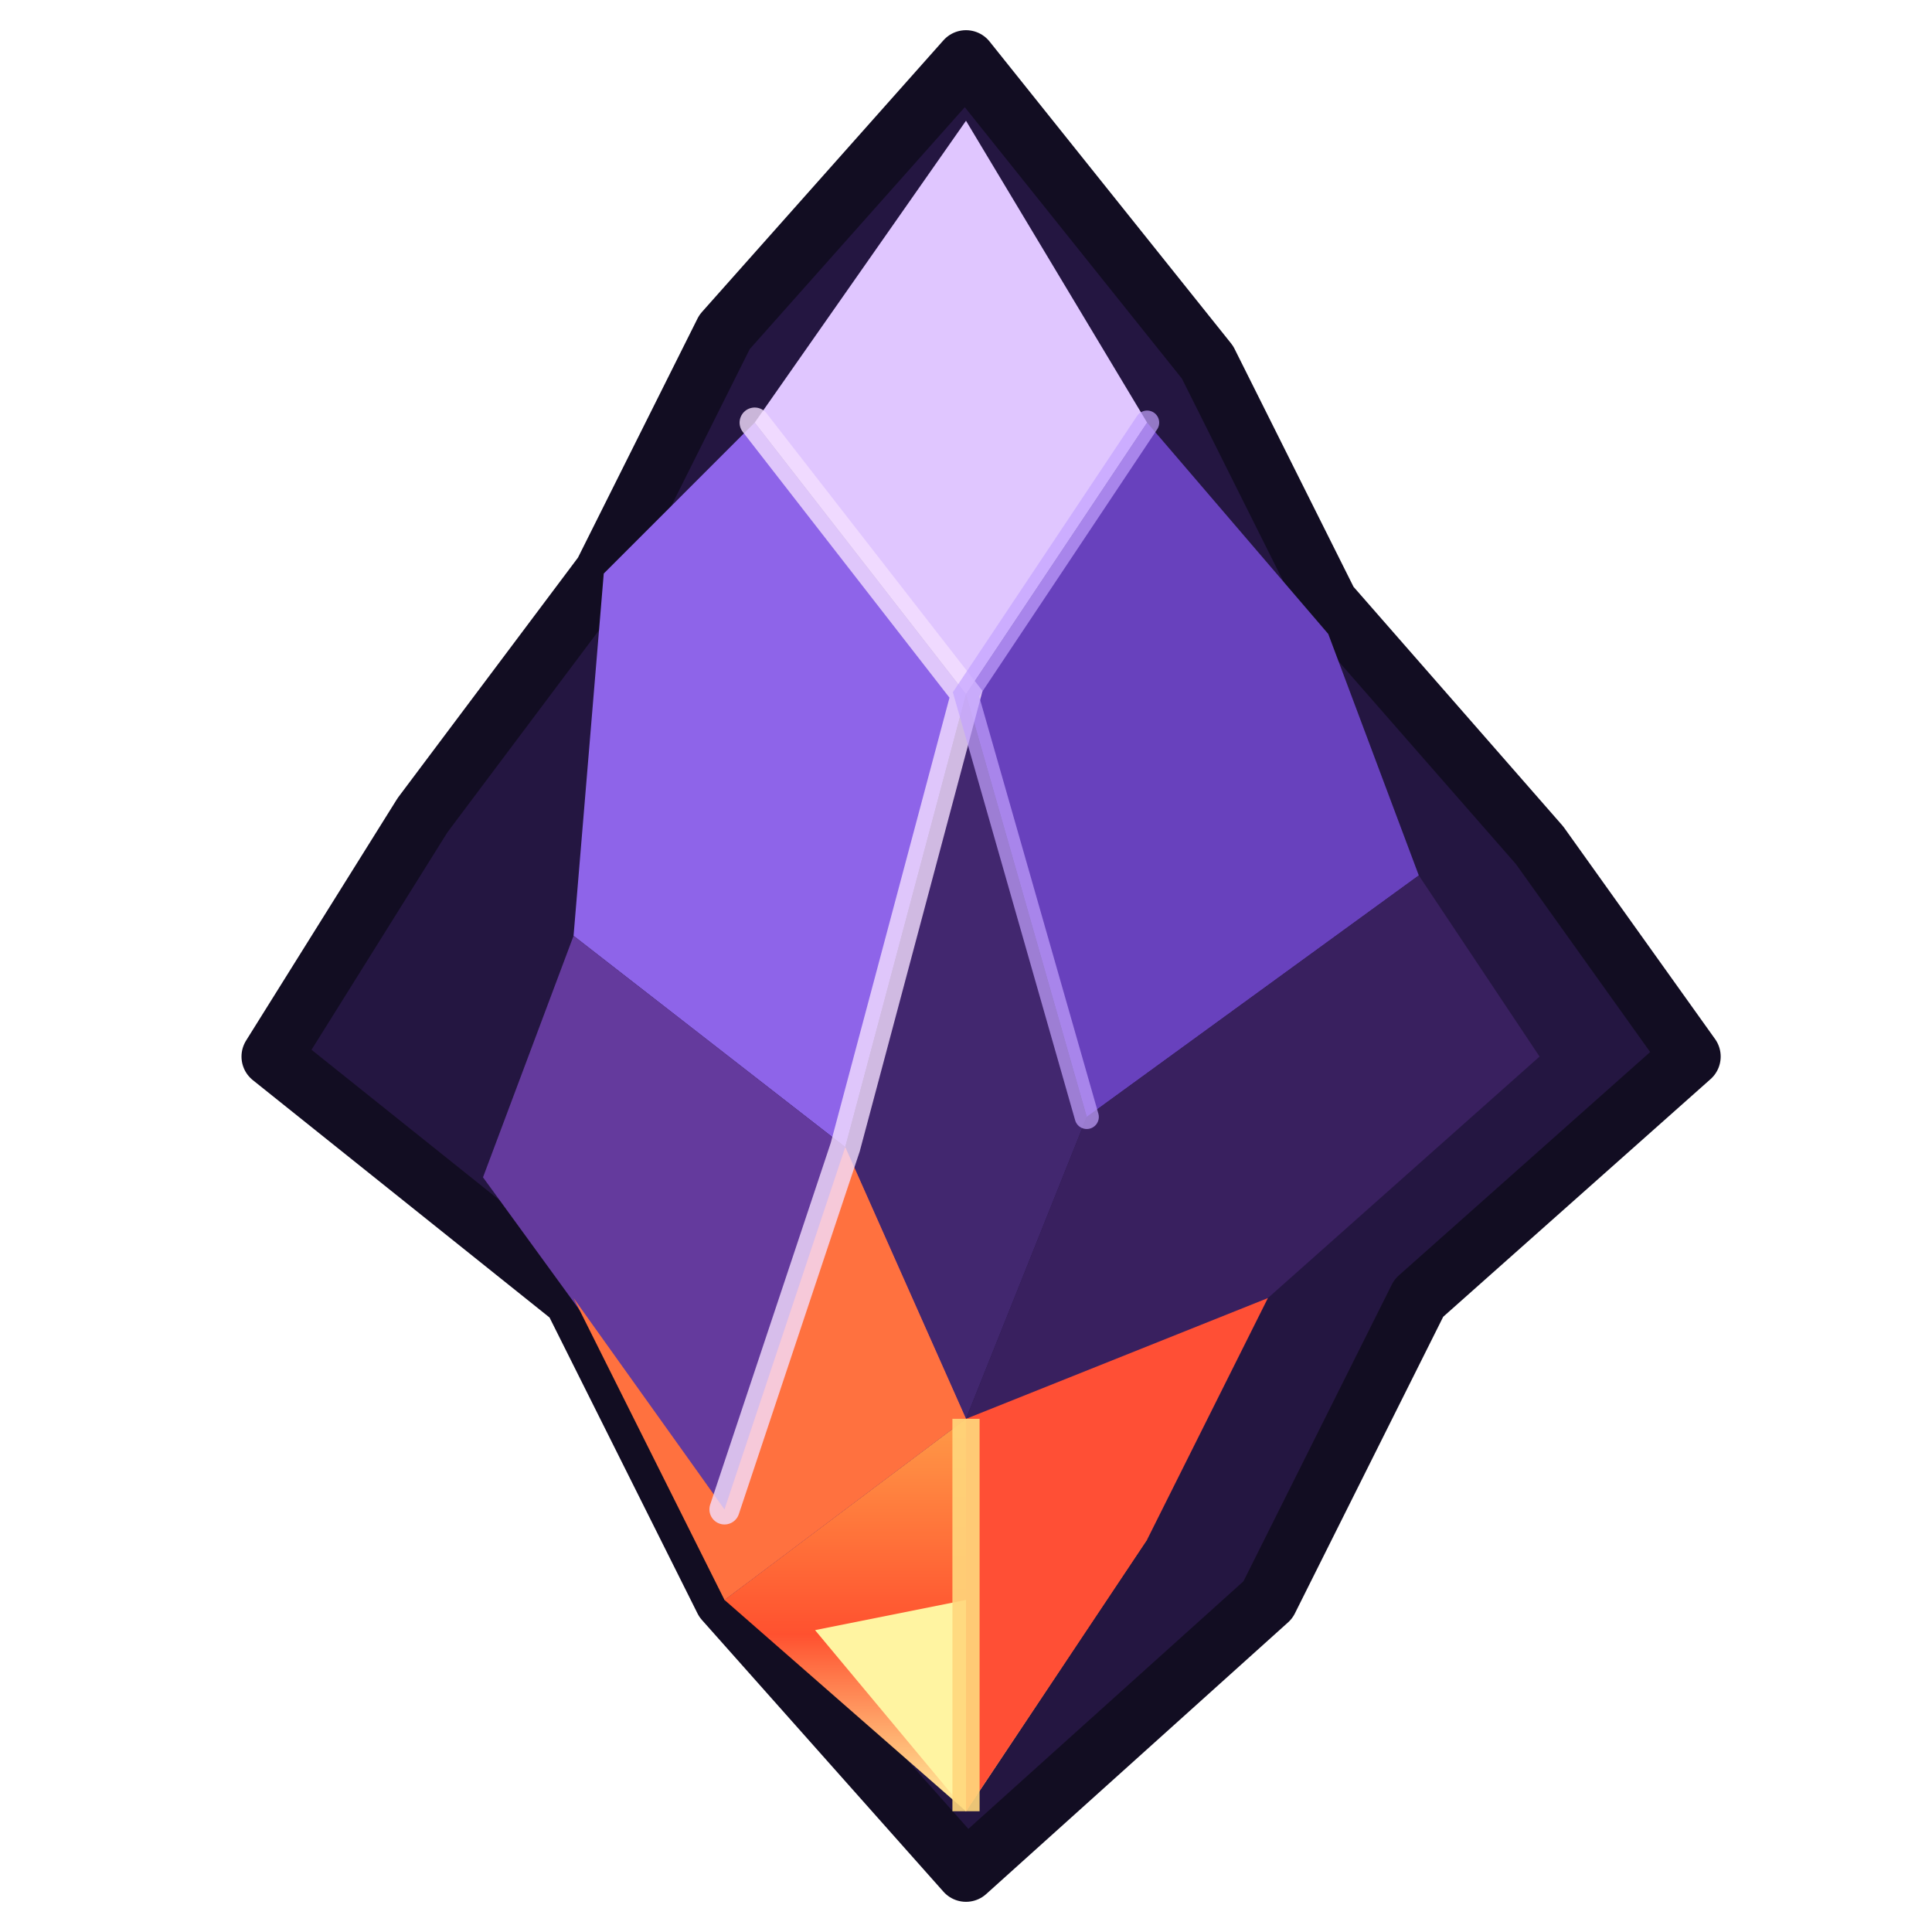
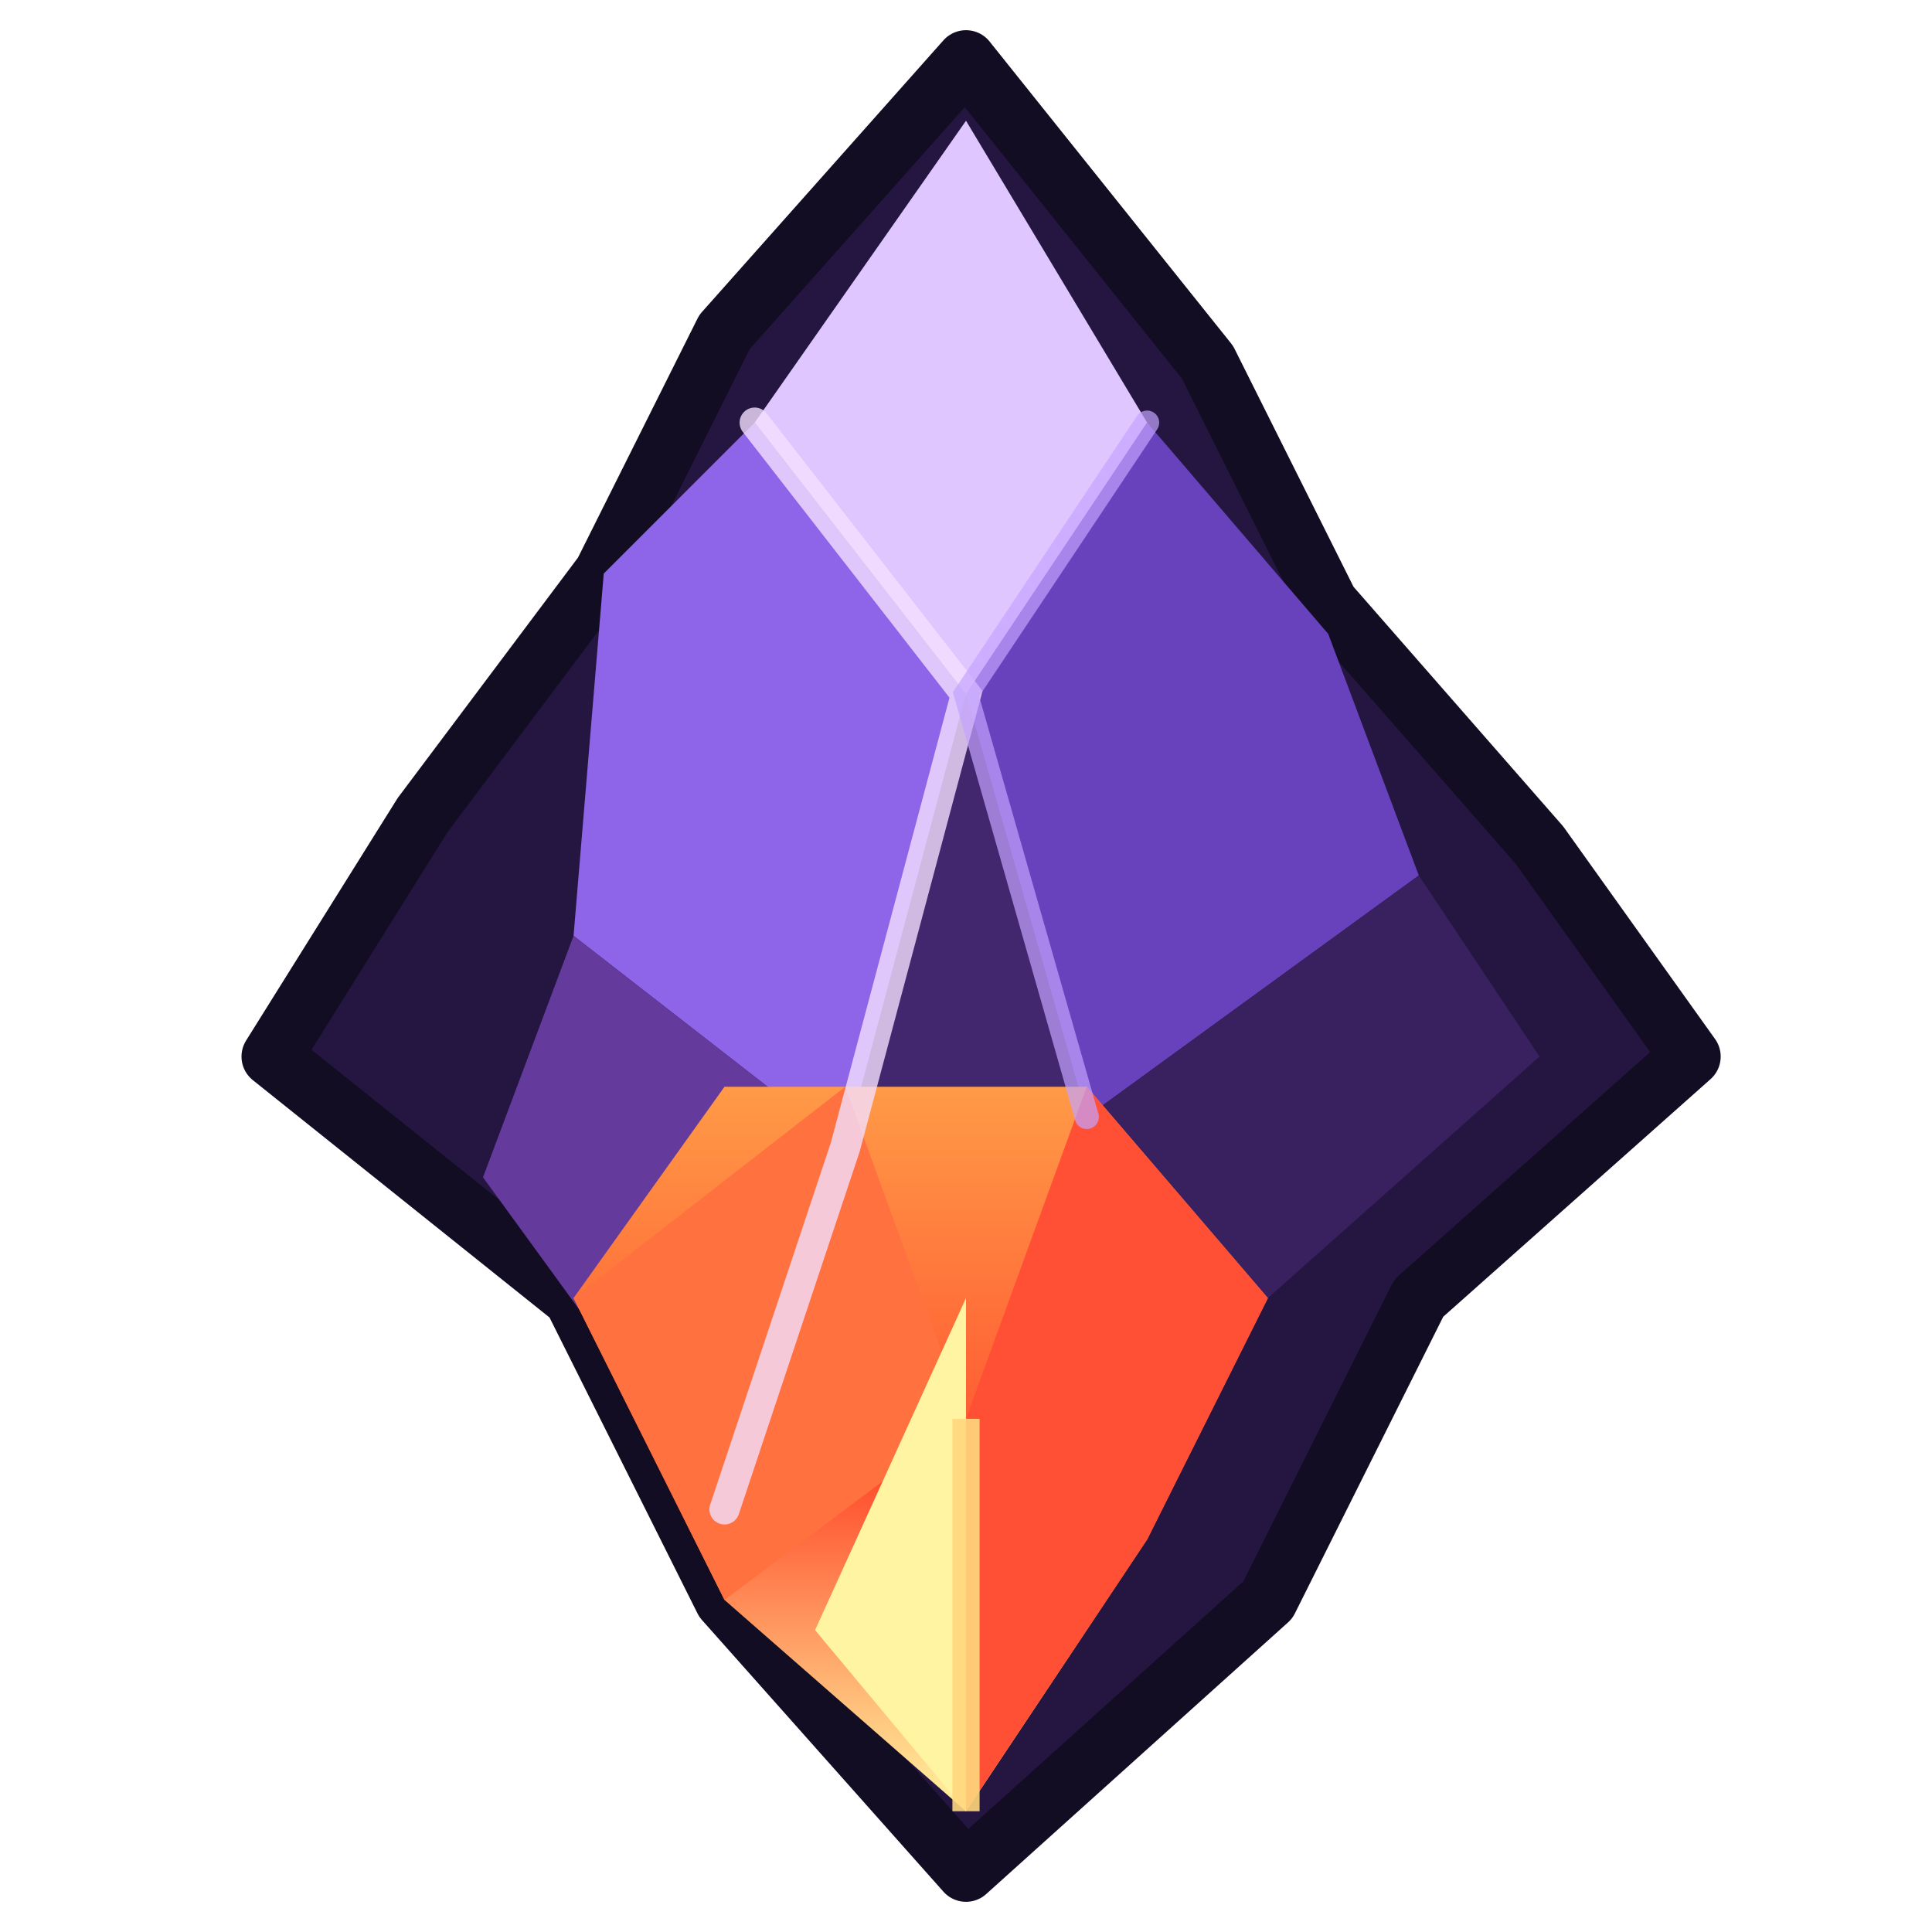
<svg xmlns="http://www.w3.org/2000/svg" width="64" height="64" viewBox="0 0 64 64">
  <defs>
    <linearGradient id="fire" x1="0" y1="0" x2="0" y2="1">
      <stop offset="0" stop-color="#ff9a47" />
      <stop offset="0.55" stop-color="#ff512f" />
      <stop offset="1" stop-color="#fff5a0" />
    </linearGradient>
  </defs>
  <path d="M32 2 40 12 44 20 51 28 56 35 47 43 42 53 32 62 24 53 19 43 9 35 14 27 20 19 24 11Z" fill="#241641" stroke="#120d22" stroke-width="2" stroke-linejoin="round" />
  <path d="M32 4 38 14 32 23 25 14Z" fill="#e0c6ff" />
  <path d="M25 14 32 23 28 38 19 31 20 19Z" fill="#8e64e9" />
  <path d="M38 14 44 21 47 29 36 37 32 23Z" fill="#6841bd" />
  <path d="M32 23 36 37 32 47 28 38Z" fill="#42276f" />
  <path d="M19 31 28 38 24 50 16 39Z" fill="#643a9d" />
  <path d="M36 37 47 29 51 35 42 43 38 51 32 47Z" fill="#39205f" />
  <path d="M28 38 32 47 24 53 24 50Z" fill="#b0448c" />
-   <path d="M32 47 38 51 32 60 24 53Z" fill="url(#fire)" />
-   <path d="M24 50 28 38 32 47 24 53 19 43Z" fill="#ff713f" />
-   <path d="M32 47 42 43 38 51 32 60Z" fill="#ff4f35" />
-   <path d="M32 53 32 60 27 54Z" fill="#fff4a1" />
+   <path d="M28 36 36 36 42 43 38 51 32 60 24 53 19 43 24 36Z" fill="url(#fire)" />
+   <path d="M28 36 32 47 24 53 19 43Z" fill="#ff713f" />
+   <path d="M36 36 42 43 38 51 32 60 32 47Z" fill="#ff4f35" />
+   <path d="M32 43 32 60 27 54Z" fill="#fff4a1" />
  <path d="M25 14 32 23 28 38 24 50" fill="none" stroke="#f4dfff" stroke-width="1" stroke-linecap="round" opacity=".8" />
  <path d="M38 14 32 23 36 37" fill="none" stroke="#c3a2ff" stroke-width=".8" stroke-linecap="round" opacity=".7" />
  <path d="M32 47 32 60" fill="none" stroke="#ffd77c" stroke-width=".9" opacity=".9" />
</svg>
